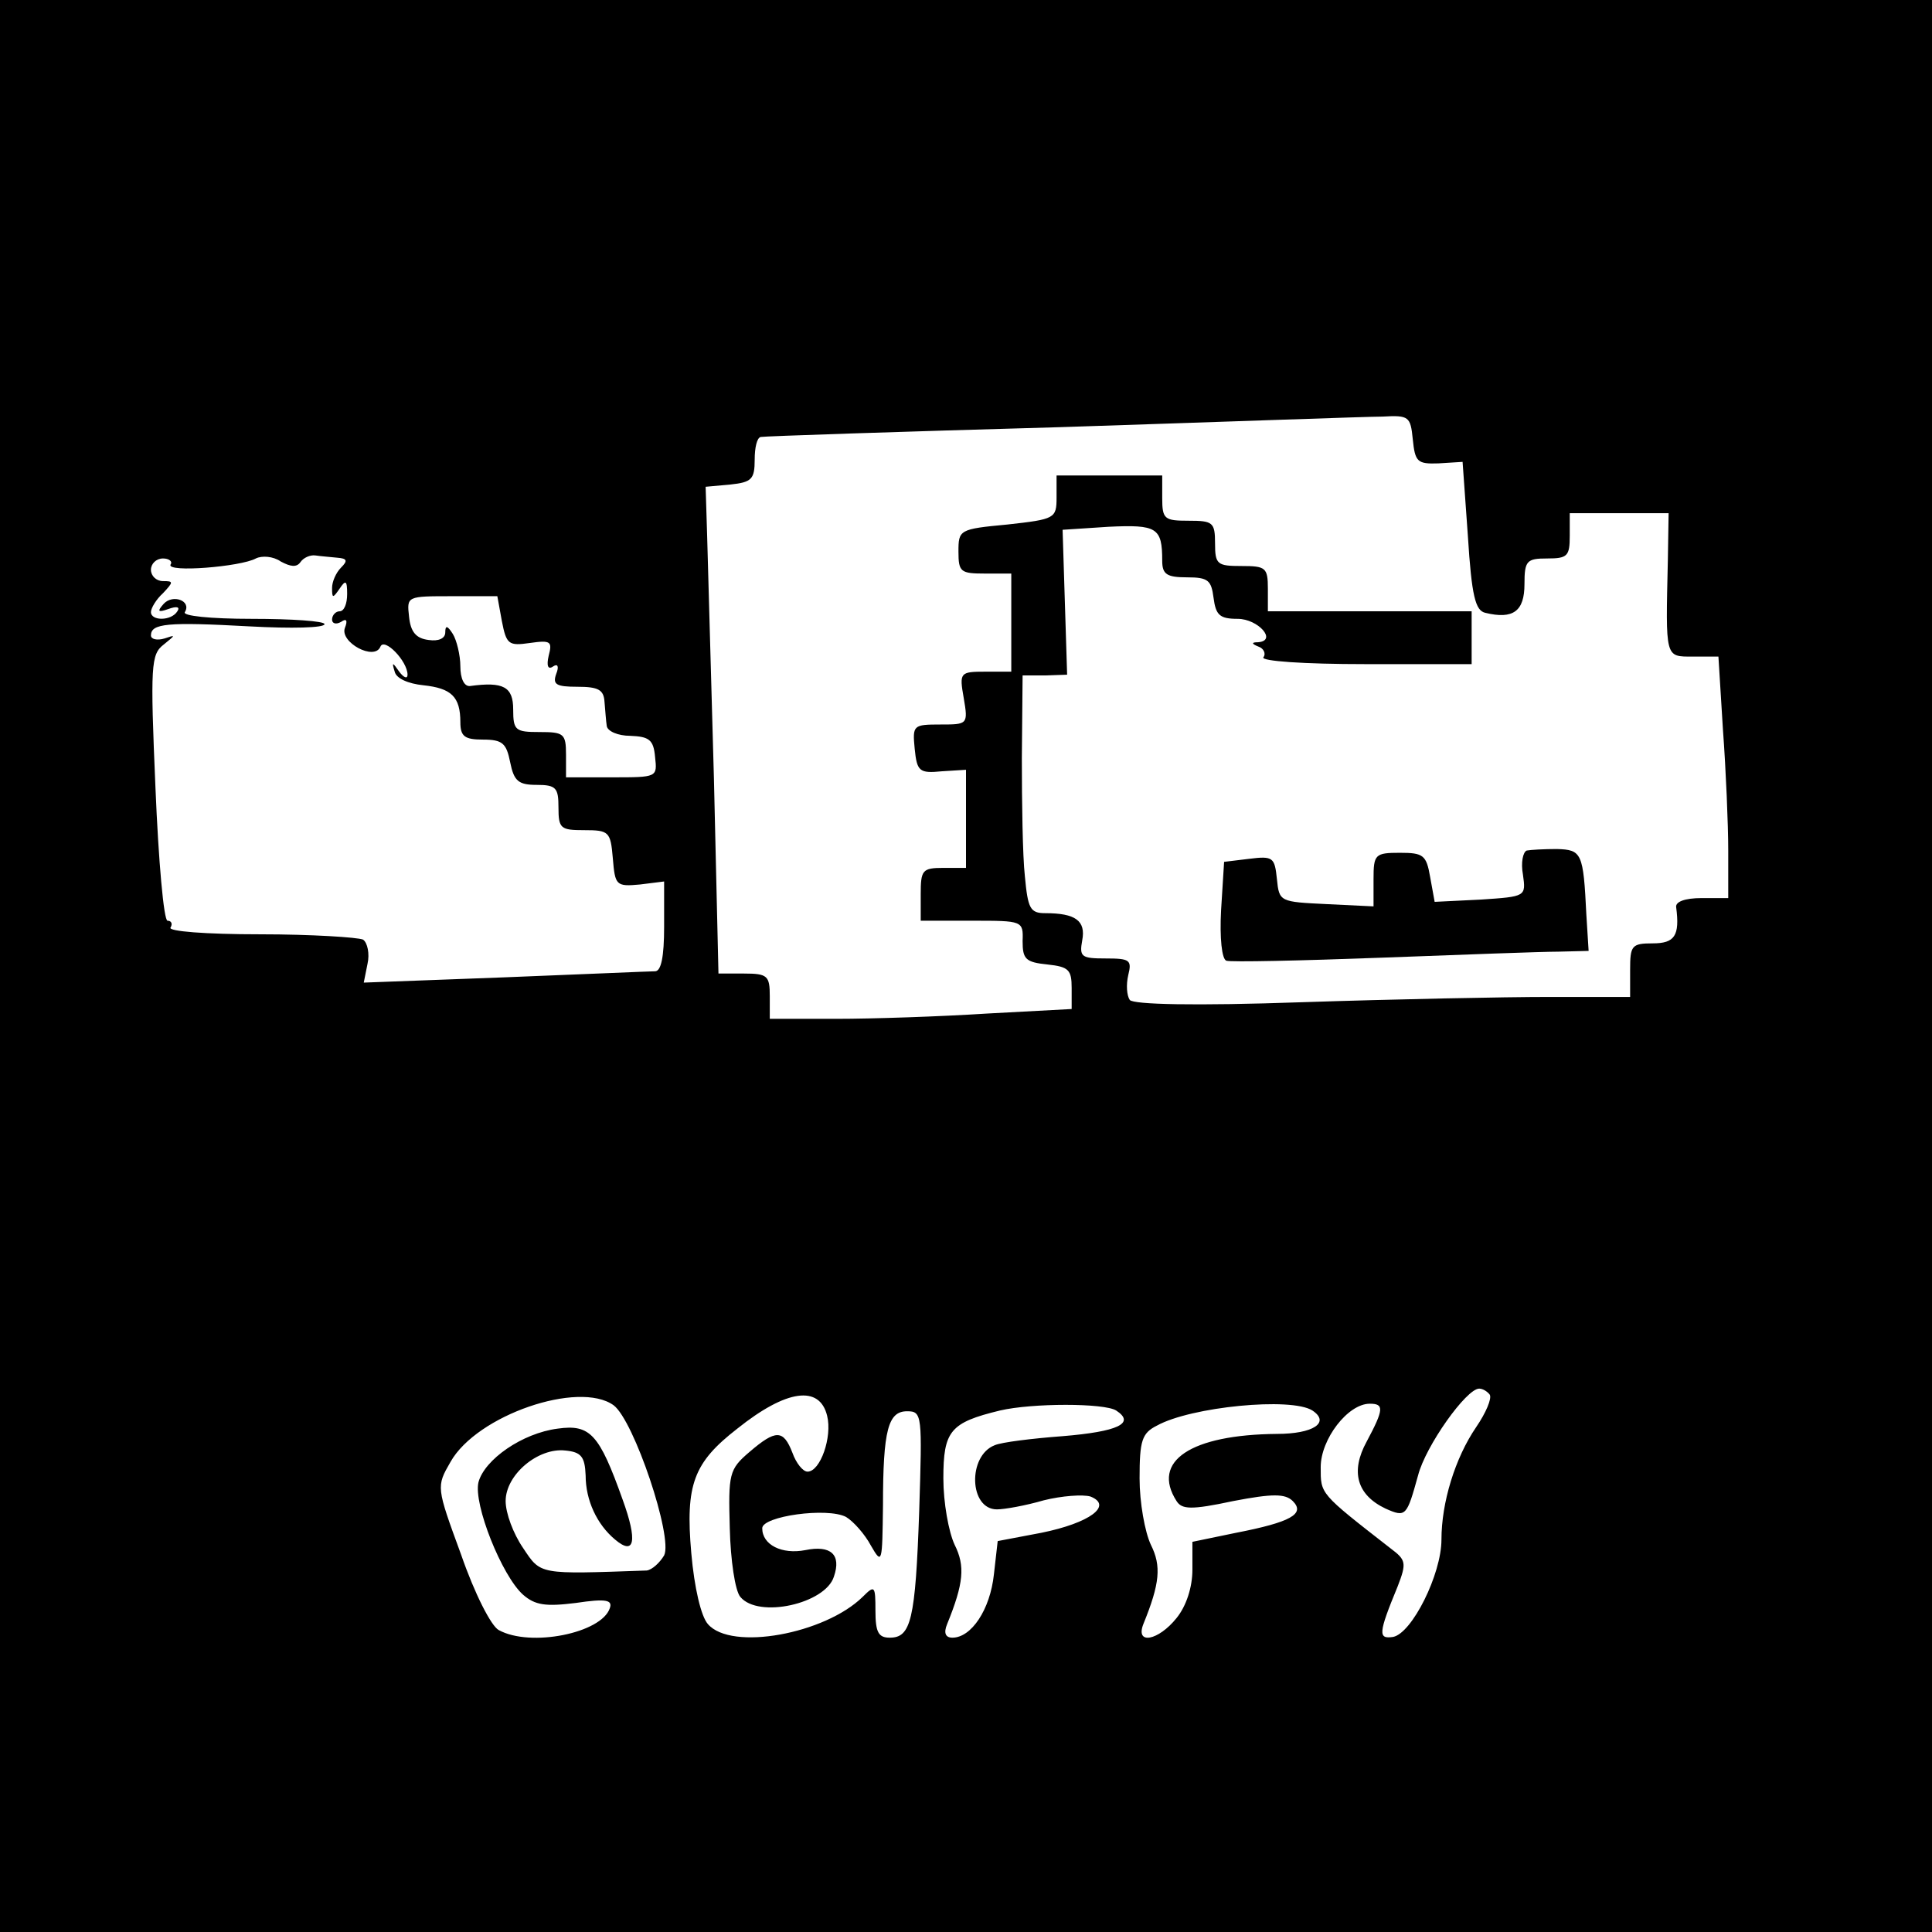
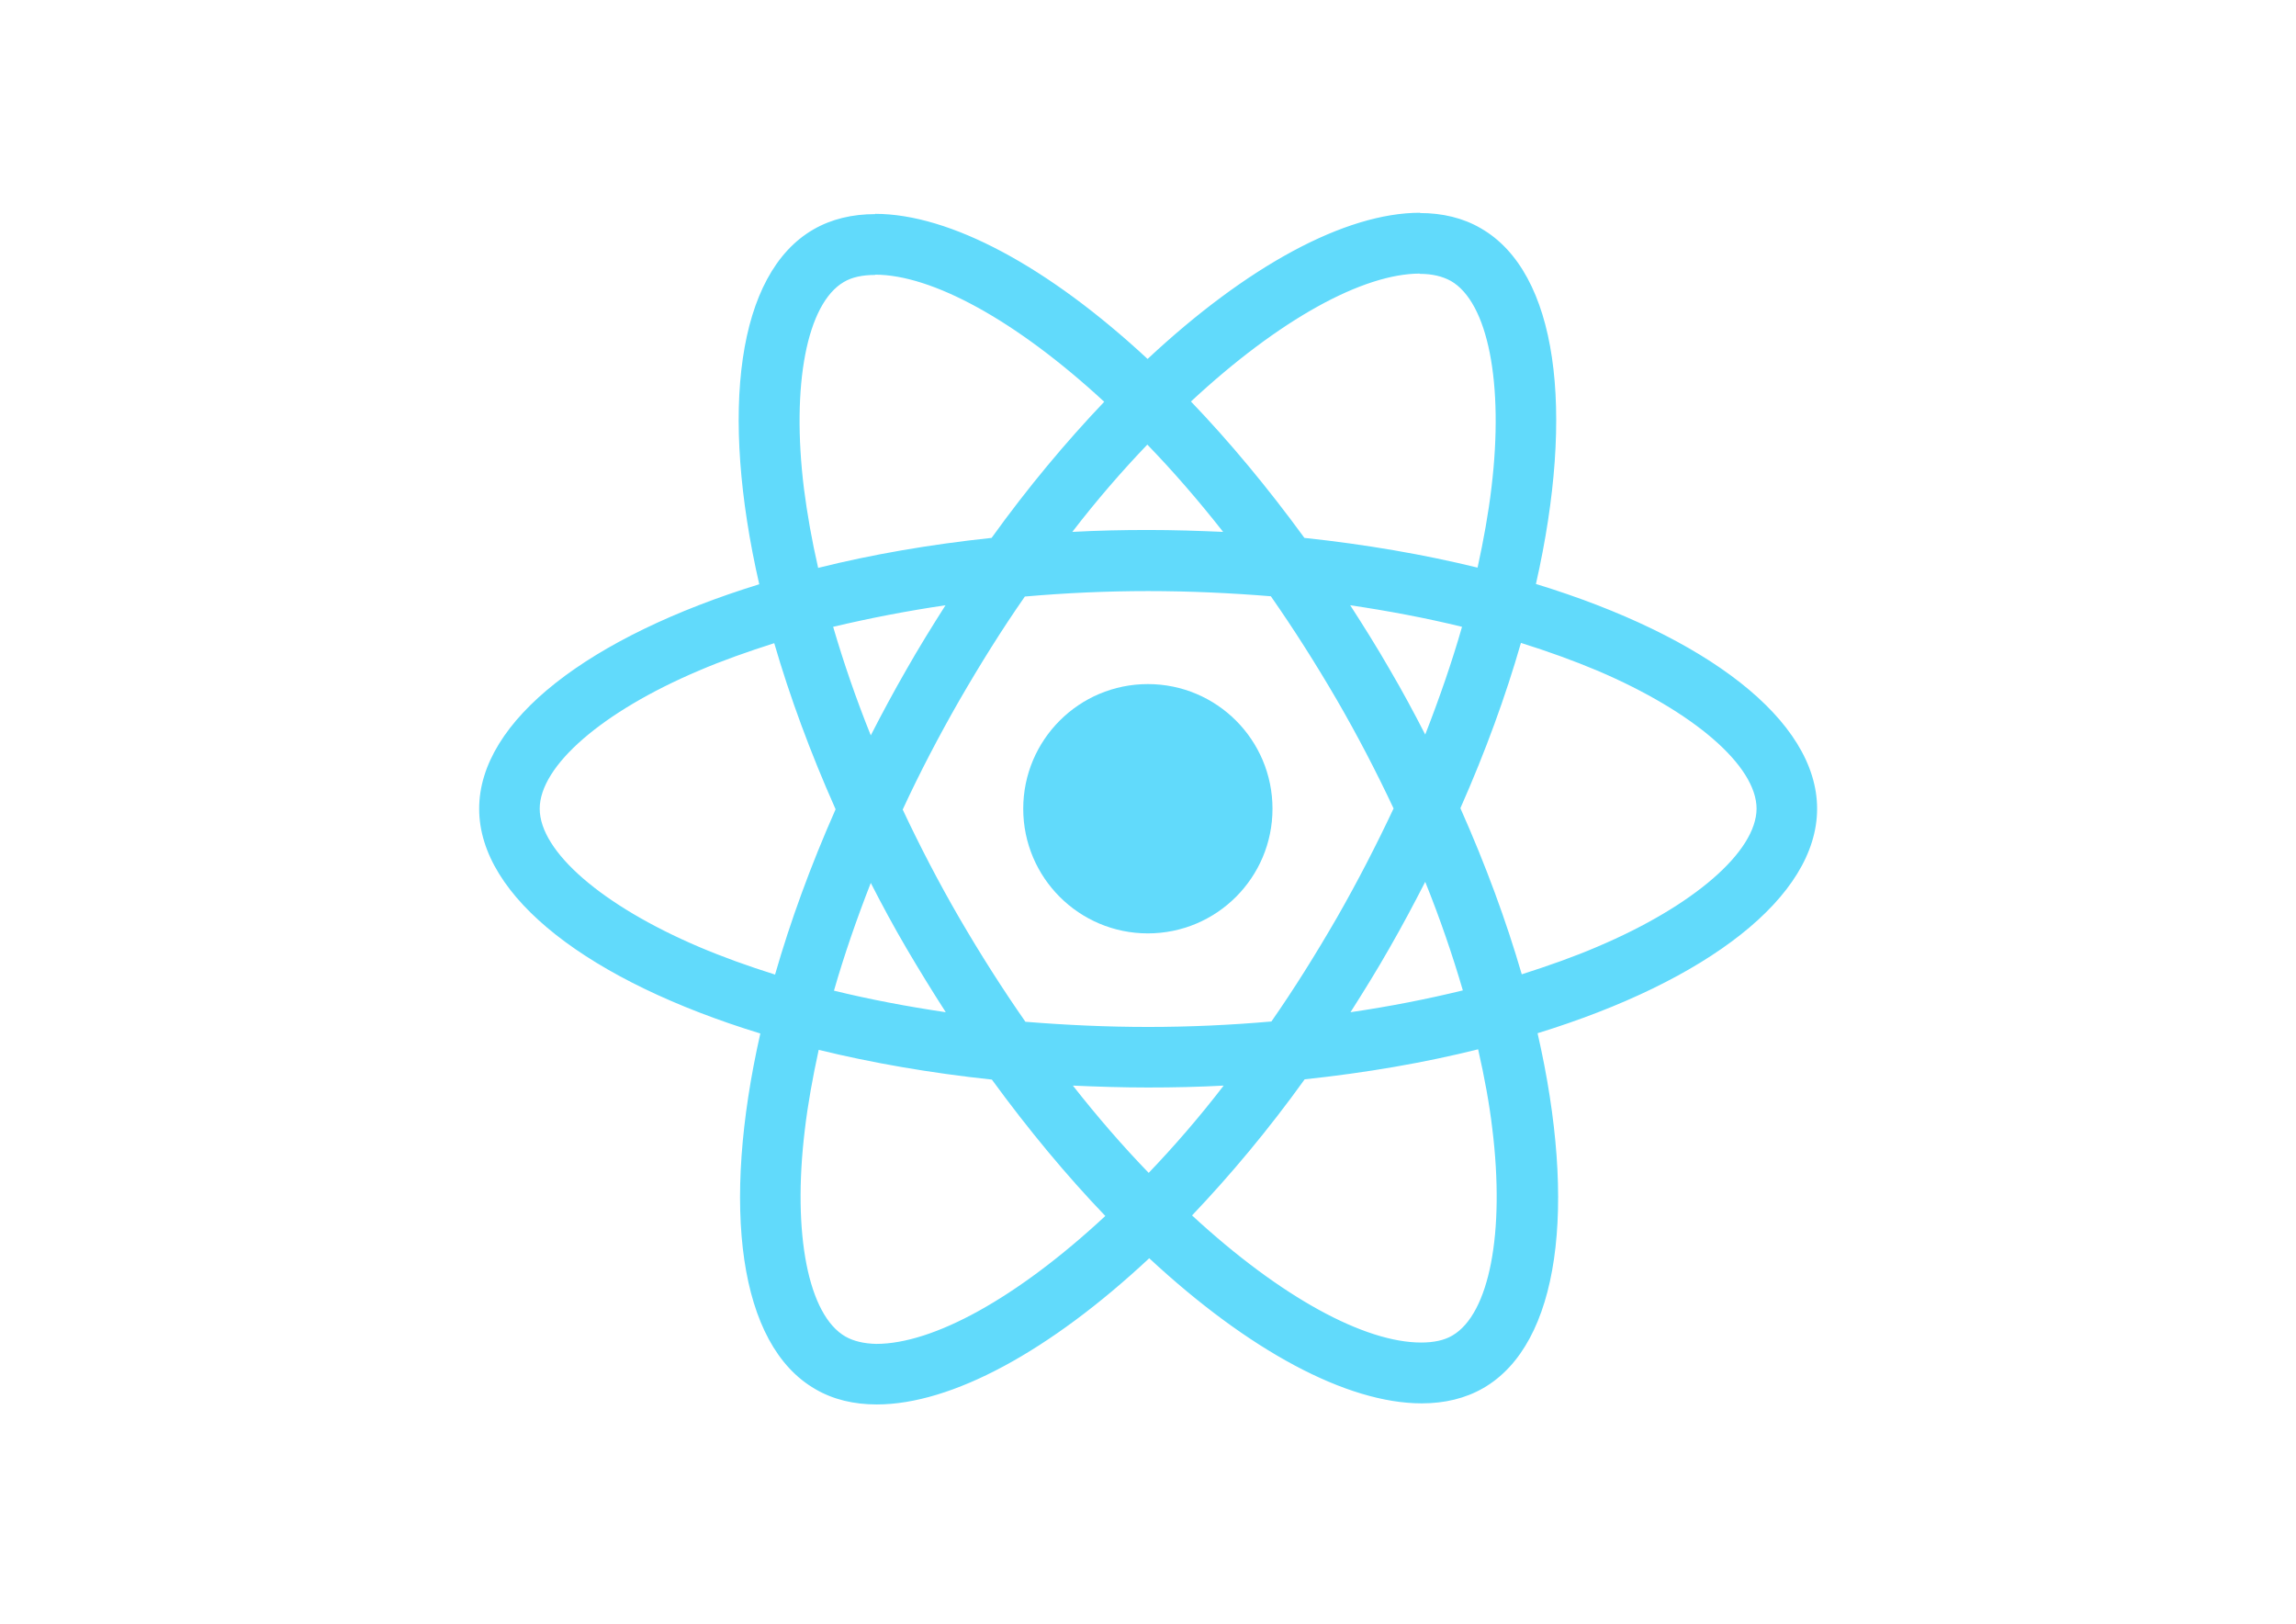
- <svg xmlns="http://www.w3.org/2000/svg" version="1.0" width="256pt" height="256pt" viewBox="0 0 256 256" preserveAspectRatio="xMidYMid meet">
-   <g transform="translate(0,256) scale(0.1,-0.1)" fill="#000000" stroke="none">
-     <path d="M0 1280 l0 -1280 1280 0 1280 0 0 1280 0 1280 -1280 0 -1280 0 0 -1280z m1872 698 c3 -30 6 -33 34 -32 l32 2 7 -98 c5 -80 10 -99 23 -102 37 -9 52 2 52 38 0 31 3 34 30 34 27 0 30 3 30 30 l0 30 66 0 65 0 -1 -62 c-3 -131 -4 -128 33 -128 l34 0 6 -97 c4 -54 7 -126 7 -160 l0 -63 -35 0 c-23 0 -35 -5 -34 -12 5 -38 -2 -48 -31 -48 -28 0 -30 -3 -30 -35 l0 -36 -107 0 c-60 0 -207 -3 -328 -7 -143 -5 -223 -3 -228 3 -4 6 -5 20 -2 33 5 20 2 22 -30 22 -32 0 -35 2 -31 24 5 26 -9 36 -49 36 -20 0 -23 6 -27 49 -3 27 -4 98 -4 157 l1 109 30 0 29 1 -3 96 -3 96 61 4 c64 3 71 -1 71 -45 0 -18 6 -22 33 -22 28 0 32 -4 35 -27 3 -23 8 -28 32 -28 27 0 53 -29 27 -31 -9 0 -9 -2 1 -6 6 -2 10 -9 6 -14 -3 -5 53 -9 135 -9 l141 0 0 35 0 35 -135 0 -135 0 0 30 c0 28 -3 30 -35 30 -32 0 -35 2 -35 30 0 28 -3 30 -35 30 -32 0 -35 2 -35 30 l0 30 -70 0 -70 0 0 -29 c0 -28 -2 -29 -65 -36 -64 -6 -65 -7 -65 -36 0 -27 3 -29 35 -29 l35 0 0 -65 0 -65 -34 0 c-34 0 -35 -1 -29 -35 6 -35 5 -35 -31 -35 -36 0 -37 -1 -34 -32 3 -30 6 -33 36 -30 l32 2 0 -65 0 -65 -30 0 c-28 0 -30 -3 -30 -35 l0 -35 68 0 c67 0 68 0 67 -27 0 -24 4 -28 33 -31 28 -3 32 -7 32 -31 l0 -28 -112 -6 c-62 -4 -152 -7 -200 -7 l-88 0 0 30 c0 27 -3 30 -34 30 l-34 0 -6 258 c-4 141 -8 286 -9 322 l-2 65 33 3 c28 3 32 7 32 33 0 16 3 29 8 30 4 1 183 7 397 13 215 7 407 14 427 14 35 2 37 0 40 -30z m-1474 -163 c4 6 13 10 20 9 6 -1 20 -2 29 -3 13 -1 14 -4 5 -13 -7 -7 -12 -19 -12 -27 0 -14 1 -14 10 -1 8 12 10 11 10 -7 0 -13 -4 -23 -10 -23 -5 0 -10 -5 -10 -11 0 -5 5 -7 12 -3 7 5 9 2 5 -8 -7 -19 39 -44 47 -25 5 13 36 -19 36 -37 0 -6 -5 -4 -11 4 -9 13 -10 13 -6 0 2 -9 18 -16 38 -18 37 -4 49 -15 49 -49 0 -19 6 -23 30 -23 26 0 31 -5 36 -30 5 -25 11 -30 35 -30 26 0 29 -4 29 -30 0 -28 3 -30 34 -30 33 0 35 -2 38 -37 3 -36 4 -38 36 -35 l32 4 0 -60 c0 -40 -4 -59 -12 -59 -7 0 -97 -4 -199 -8 l-187 -7 5 25 c3 13 0 28 -6 32 -7 3 -68 7 -136 7 -73 0 -123 4 -119 9 3 5 1 9 -4 9 -5 0 -12 79 -16 176 -7 163 -6 177 11 190 16 13 16 13 1 8 -10 -3 -18 -1 -18 4 0 16 22 18 131 12 55 -3 99 -2 99 3 0 4 -43 7 -96 7 -56 0 -93 4 -89 9 9 15 -16 24 -28 11 -9 -10 -8 -12 6 -7 11 4 16 3 12 -3 -8 -13 -35 -13 -35 -1 0 5 7 17 16 25 14 15 14 16 0 16 -9 0 -16 7 -16 15 0 8 7 15 16 15 8 0 13 -4 10 -8 -6 -11 93 -3 113 8 8 4 23 3 33 -4 13 -7 21 -8 26 -1z m267 -78 c6 -31 9 -33 37 -29 28 4 30 2 25 -17 -3 -13 -1 -19 6 -14 6 4 8 0 4 -10 -5 -14 0 -17 28 -17 28 0 35 -4 36 -20 1 -11 2 -26 3 -32 1 -7 15 -13 31 -13 25 -1 31 -5 33 -28 3 -27 3 -27 -57 -27 l-61 0 0 30 c0 28 -3 30 -35 30 -32 0 -35 2 -35 30 0 30 -13 37 -57 31 -8 -1 -13 10 -13 26 0 15 -5 35 -10 43 -7 11 -10 12 -10 2 0 -8 -9 -12 -22 -10 -17 2 -24 11 -26 31 -3 27 -3 27 57 27 l60 0 6 -33z m1309 -1025 c3 -5 -5 -24 -18 -43 -28 -41 -46 -100 -46 -149 0 -46 -39 -124 -64 -129 -20 -3 -20 4 6 67 12 31 11 35 -9 50 -95 74 -93 72 -93 108 0 37 36 84 65 84 19 0 19 -7 -4 -50 -22 -40 -13 -71 25 -89 27 -12 28 -10 43 44 10 39 64 115 81 115 5 0 11 -4 14 -8z m-1161 -14 c27 -20 79 -175 67 -199 -6 -10 -16 -19 -23 -20 -144 -5 -140 -6 -164 30 -13 19 -23 46 -23 62 0 35 43 71 79 67 21 -2 26 -8 27 -33 0 -33 15 -65 39 -85 26 -22 30 -2 10 53 -31 87 -43 100 -86 94 -47 -6 -97 -41 -105 -71 -7 -29 31 -124 59 -149 16 -14 30 -16 70 -11 40 6 49 4 45 -7 -11 -33 -105 -52 -147 -29 -10 5 -32 48 -50 100 -33 90 -33 90 -14 123 35 62 170 108 216 75z m283 -14 c7 -28 -9 -74 -26 -74 -6 0 -15 11 -20 25 -12 31 -22 31 -57 1 -27 -23 -28 -29 -26 -101 1 -42 7 -83 14 -91 24 -29 113 -9 124 27 10 29 -4 42 -38 35 -31 -6 -57 7 -57 29 0 16 86 28 111 15 10 -6 25 -23 33 -38 15 -26 15 -23 16 53 0 101 7 125 32 125 20 0 20 -5 16 -132 -5 -145 -11 -168 -39 -168 -15 0 -19 7 -19 36 0 33 -1 34 -17 18 -50 -49 -174 -72 -205 -36 -9 10 -18 48 -22 94 -8 91 3 120 61 165 65 52 109 58 119 17z m383 7 c26 -17 2 -28 -71 -34 -40 -3 -81 -8 -90 -12 -36 -14 -34 -85 3 -85 10 0 38 5 62 12 24 6 52 8 62 5 30 -12 -1 -35 -65 -48 l-58 -11 -5 -44 c-5 -47 -30 -84 -55 -84 -9 0 -12 6 -7 18 22 54 24 77 10 105 -8 17 -15 56 -15 88 0 63 9 74 75 90 43 10 138 10 154 0z m260 0 c24 -16 1 -31 -47 -31 -114 -1 -167 -36 -133 -89 7 -11 19 -12 75 0 52 10 69 10 79 0 17 -17 -3 -28 -75 -42 l-58 -12 0 -37 c0 -23 -8 -48 -21 -64 -24 -30 -55 -36 -44 -8 22 54 24 77 10 105 -8 17 -15 56 -15 88 0 50 3 60 23 70 45 25 178 38 206 20z" />
-     <path d="M2023 1433 c-5 -2 -8 -16 -5 -32 4 -29 4 -29 -56 -33 l-61 -3 -6 33 c-5 29 -9 32 -40 32 -33 0 -35 -2 -35 -35 l0 -36 -62 3 c-62 3 -63 3 -66 33 -3 29 -5 31 -37 27 l-33 -4 -4 -64 c-2 -37 1 -65 7 -67 6 -2 98 0 205 4 107 4 213 8 235 8 l40 1 -3 48 c-4 82 -6 86 -39 87 -17 0 -35 -1 -40 -2z" />
+ <svg xmlns="http://www.w3.org/2000/svg" viewBox="0 0 841.9 595.3">
+   <g fill="#61DAFB">
+     <path d="M666.3 296.5c0-32.5-40.7-63.3-103.1-82.4 14.4-63.6 8-114.2-20.2-130.4-6.5-3.8-14.1-5.6-22.4-5.6v22.3c4.6 0 8.3.9 11.4 2.6 13.6 7.8 19.5 37.5 14.9 75.7-1.1 9.4-2.9 19.3-5.1 29.4-19.6-4.8-41-8.5-63.5-10.9-13.5-18.5-27.5-35.3-41.6-50 32.6-30.3 63.2-46.9 84-46.9V78c-27.5 0-63.5 19.6-99.9 53.6-36.4-33.8-72.4-53.2-99.9-53.2v22.3c20.7 0 51.4 16.5 84 46.6-14 14.7-28 31.4-41.3 49.9-22.6 2.4-44 6.1-63.6 11-2.3-10-4-19.7-5.2-29-4.7-38.2 1.1-67.9 14.6-75.8 3-1.8 6.9-2.6 11.5-2.6V78.5c-8.4 0-16 1.8-22.6 5.6-28.1 16.2-34.4 66.7-19.9 130.1-62.2 19.2-102.7 49.9-102.7 82.3 0 32.5 40.7 63.3 103.1 82.4-14.4 63.6-8 114.2 20.2 130.4 6.5 3.8 14.1 5.6 22.5 5.6 27.5 0 63.5-19.6 99.9-53.6 36.4 33.8 72.4 53.2 99.9 53.2 8.4 0 16-1.8 22.6-5.6 28.1-16.2 34.4-66.7 19.9-130.1 62-19.1 102.5-49.9 102.5-82.3zm-130.2-66.7c-3.7 12.9-8.3 26.2-13.5 39.5-4.1-8-8.4-16-13.1-24-4.6-8-9.5-15.8-14.4-23.4 14.2 2.1 27.9 4.7 41 7.9zm-45.8 106.5c-7.8 13.5-15.8 26.3-24.1 38.2-14.9 1.3-30 2-45.2 2-15.1 0-30.2-.7-45-1.9-8.3-11.9-16.4-24.6-24.2-38-7.6-13.1-14.5-26.4-20.8-39.8 6.2-13.4 13.2-26.8 20.7-39.9 7.8-13.5 15.8-26.3 24.1-38.2 14.9-1.3 30-2 45.2-2 15.1 0 30.2.7 45 1.9 8.3 11.9 16.4 24.6 24.2 38 7.6 13.1 14.5 26.4 20.8 39.8-6.3 13.4-13.2 26.8-20.7 39.9zm32.3-13c5.4 13.4 10 26.8 13.8 39.8-13.1 3.2-26.9 5.9-41.2 8 4.9-7.7 9.8-15.6 14.4-23.7 4.6-8 8.9-16.1 13-24.1zM421.2 430c-9.3-9.6-18.6-20.3-27.8-32 9 .4 18.2.7 27.5.7 9.4 0 18.7-.2 27.8-.7-9 11.7-18.3 22.4-27.5 32zm-74.4-58.9c-14.2-2.1-27.9-4.7-41-7.9 3.7-12.9 8.3-26.2 13.5-39.5 4.1 8 8.4 16 13.1 24 4.7 8 9.5 15.8 14.4 23.4zM420.7 163c9.3 9.6 18.6 20.3 27.8 32-9-.4-18.2-.7-27.5-.7-9.4 0-18.7.2-27.8.7 9-11.7 18.3-22.4 27.5-32zm-74 58.9c-4.9 7.7-9.8 15.6-14.4 23.7-4.6 8-8.9 16-13 24-5.4-13.4-10-26.8-13.8-39.8 13.1-3.1 26.9-5.8 41.2-7.9zm-90.5 125.2c-35.4-15.1-58.3-34.9-58.3-50.6 0-15.7 22.9-35.6 58.3-50.6 8.6-3.7 18-7 27.7-10.1 5.7 19.6 13.2 40 22.5 60.9-9.2 20.8-16.6 41.1-22.2 60.6-9.9-3.1-19.3-6.5-28-10.2zM310 490c-13.6-7.8-19.5-37.5-14.9-75.7 1.1-9.4 2.9-19.3 5.1-29.4 19.6 4.8 41 8.5 63.5 10.9 13.5 18.5 27.5 35.3 41.6 50-32.6 30.3-63.2 46.9-84 46.9-4.5-.1-8.3-1-11.3-2.7zm237.2-76.2c4.7 38.2-1.1 67.9-14.6 75.8-3 1.8-6.9 2.6-11.5 2.6-20.7 0-51.4-16.5-84-46.6 14-14.7 28-31.4 41.3-49.9 22.6-2.4 44-6.1 63.6-11 2.3 10.1 4.1 19.8 5.2 29.1zm38.5-66.7c-8.6 3.7-18 7-27.7 10.1-5.7-19.6-13.2-40-22.5-60.9 9.2-20.8 16.6-41.1 22.2-60.6 9.9 3.1 19.3 6.5 28.1 10.2 35.4 15.1 58.3 34.9 58.3 50.6-.1 15.7-23 35.6-58.4 50.6zM320.8 78.4z" />
+     <circle cx="420.9" cy="296.5" r="45.7" />
+     <path d="M520.5 78.1z" />
  </g>
</svg>
